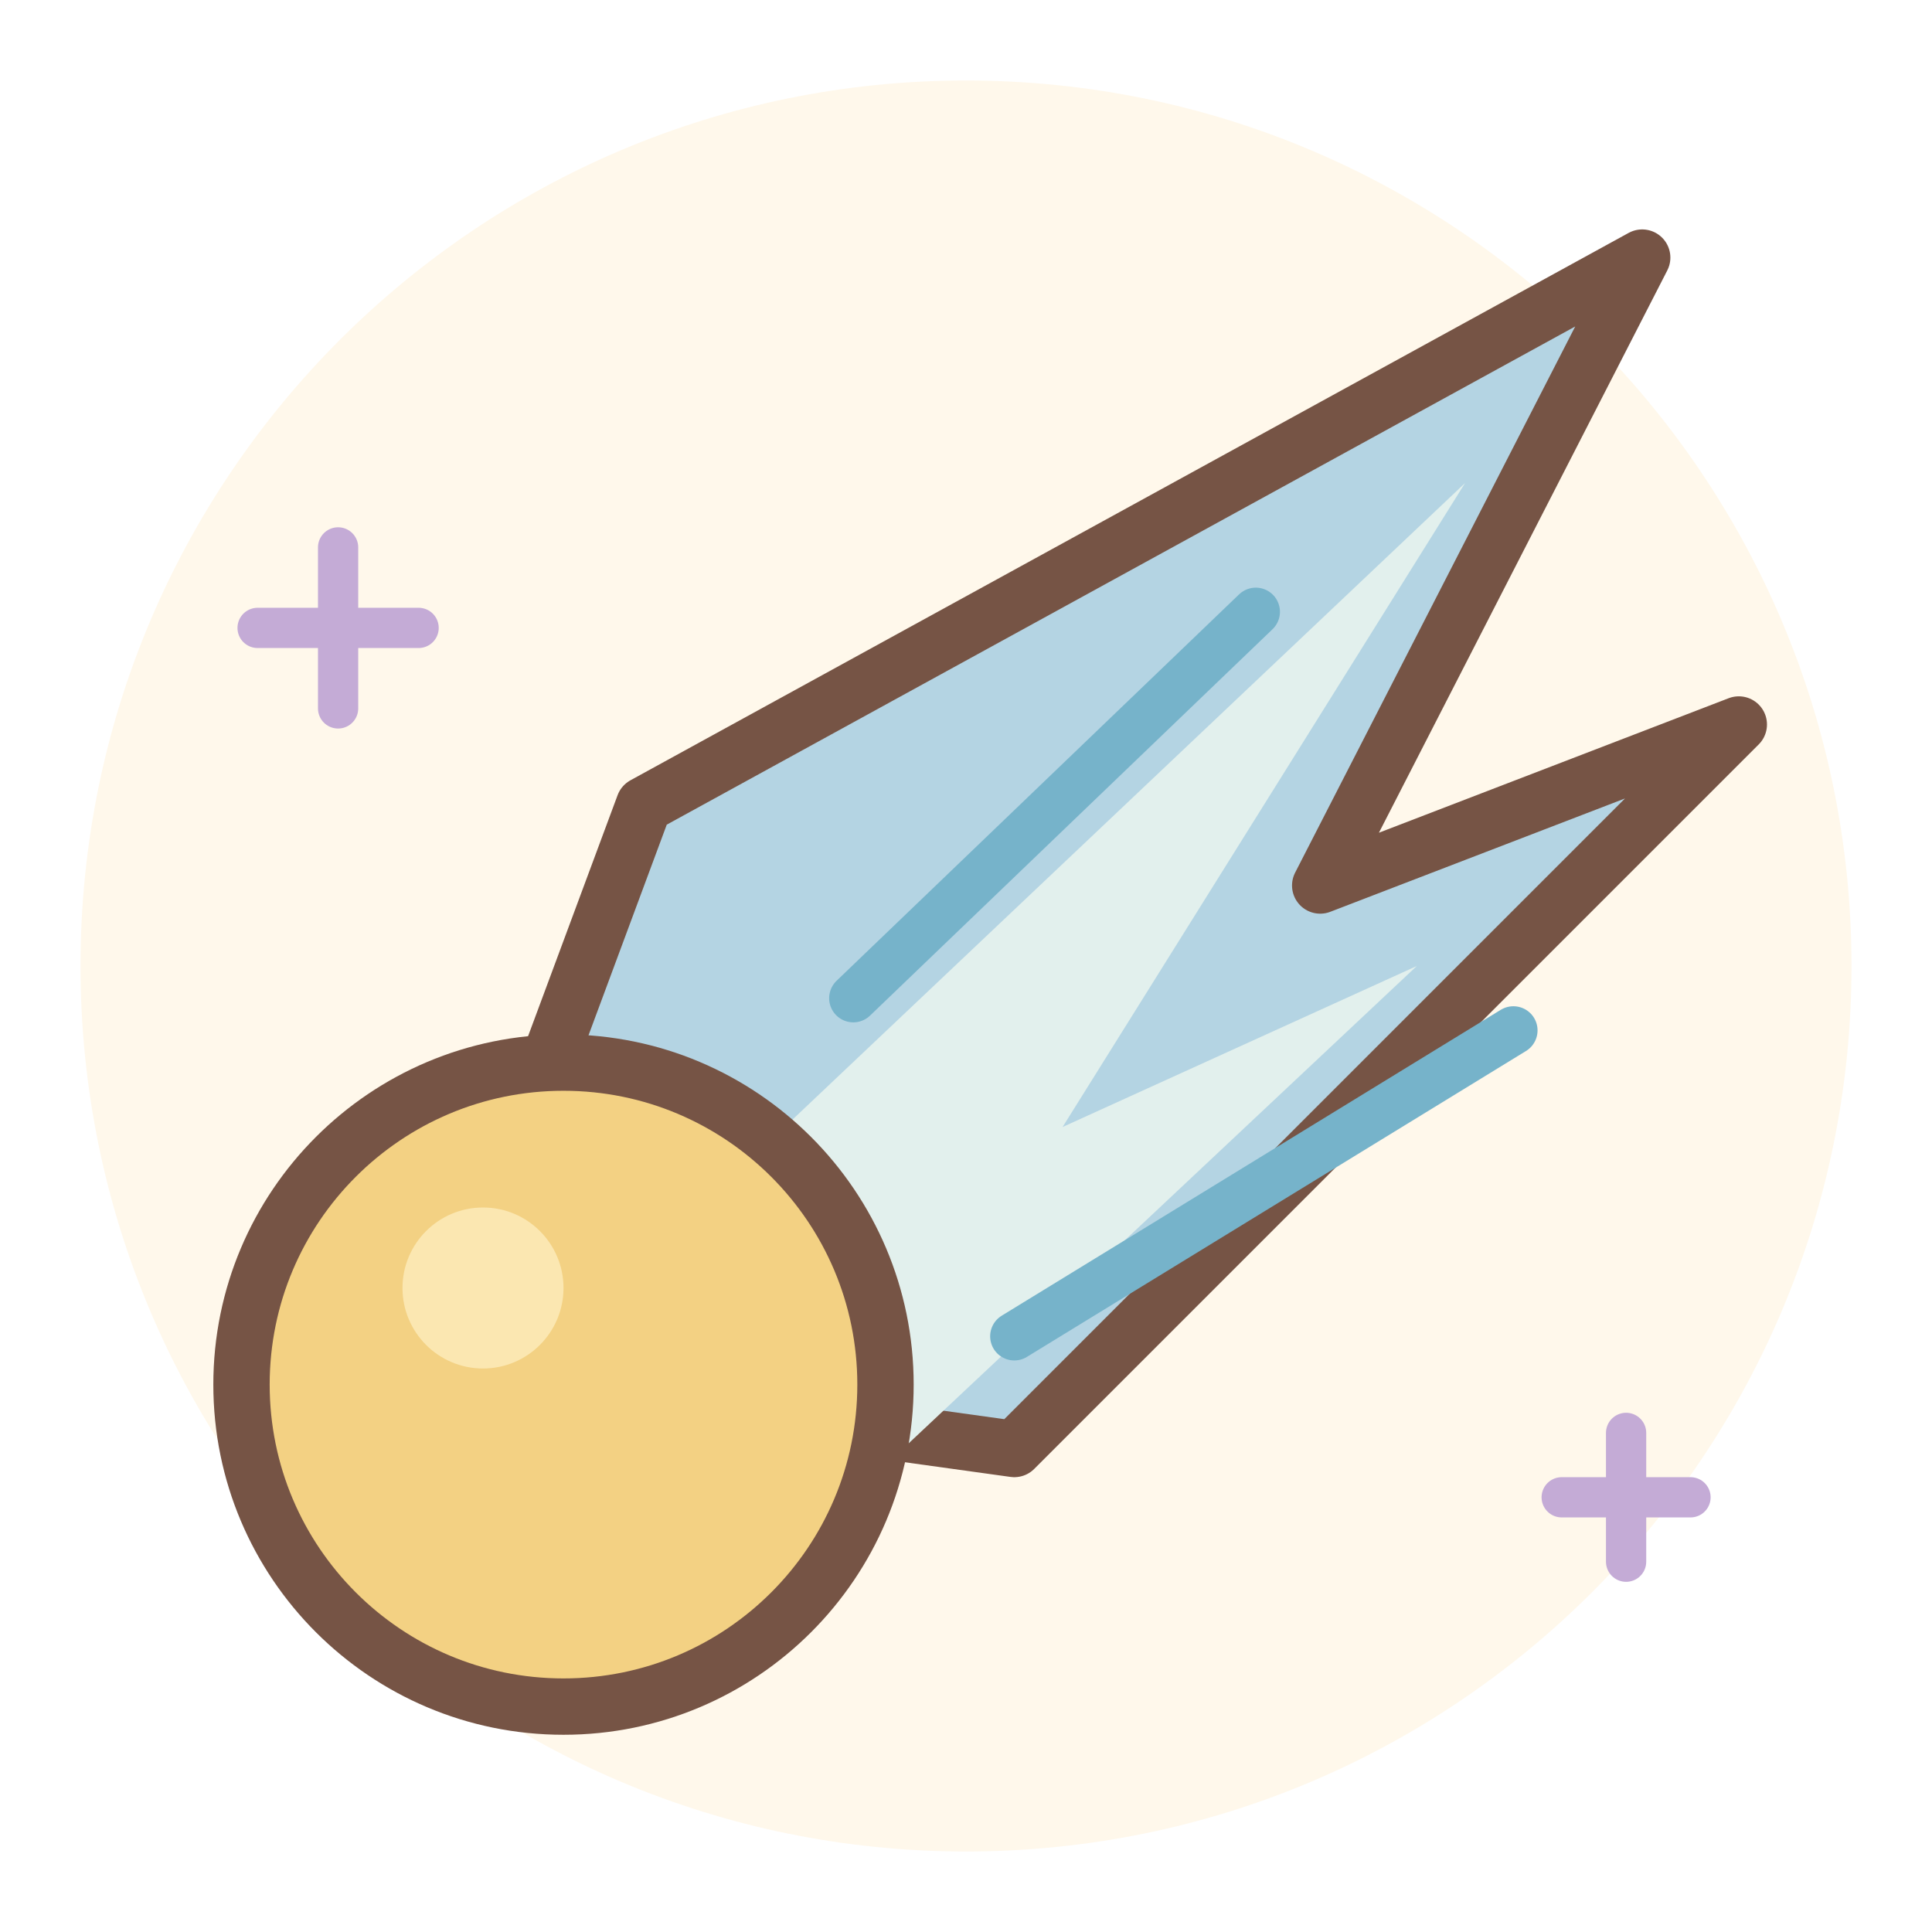
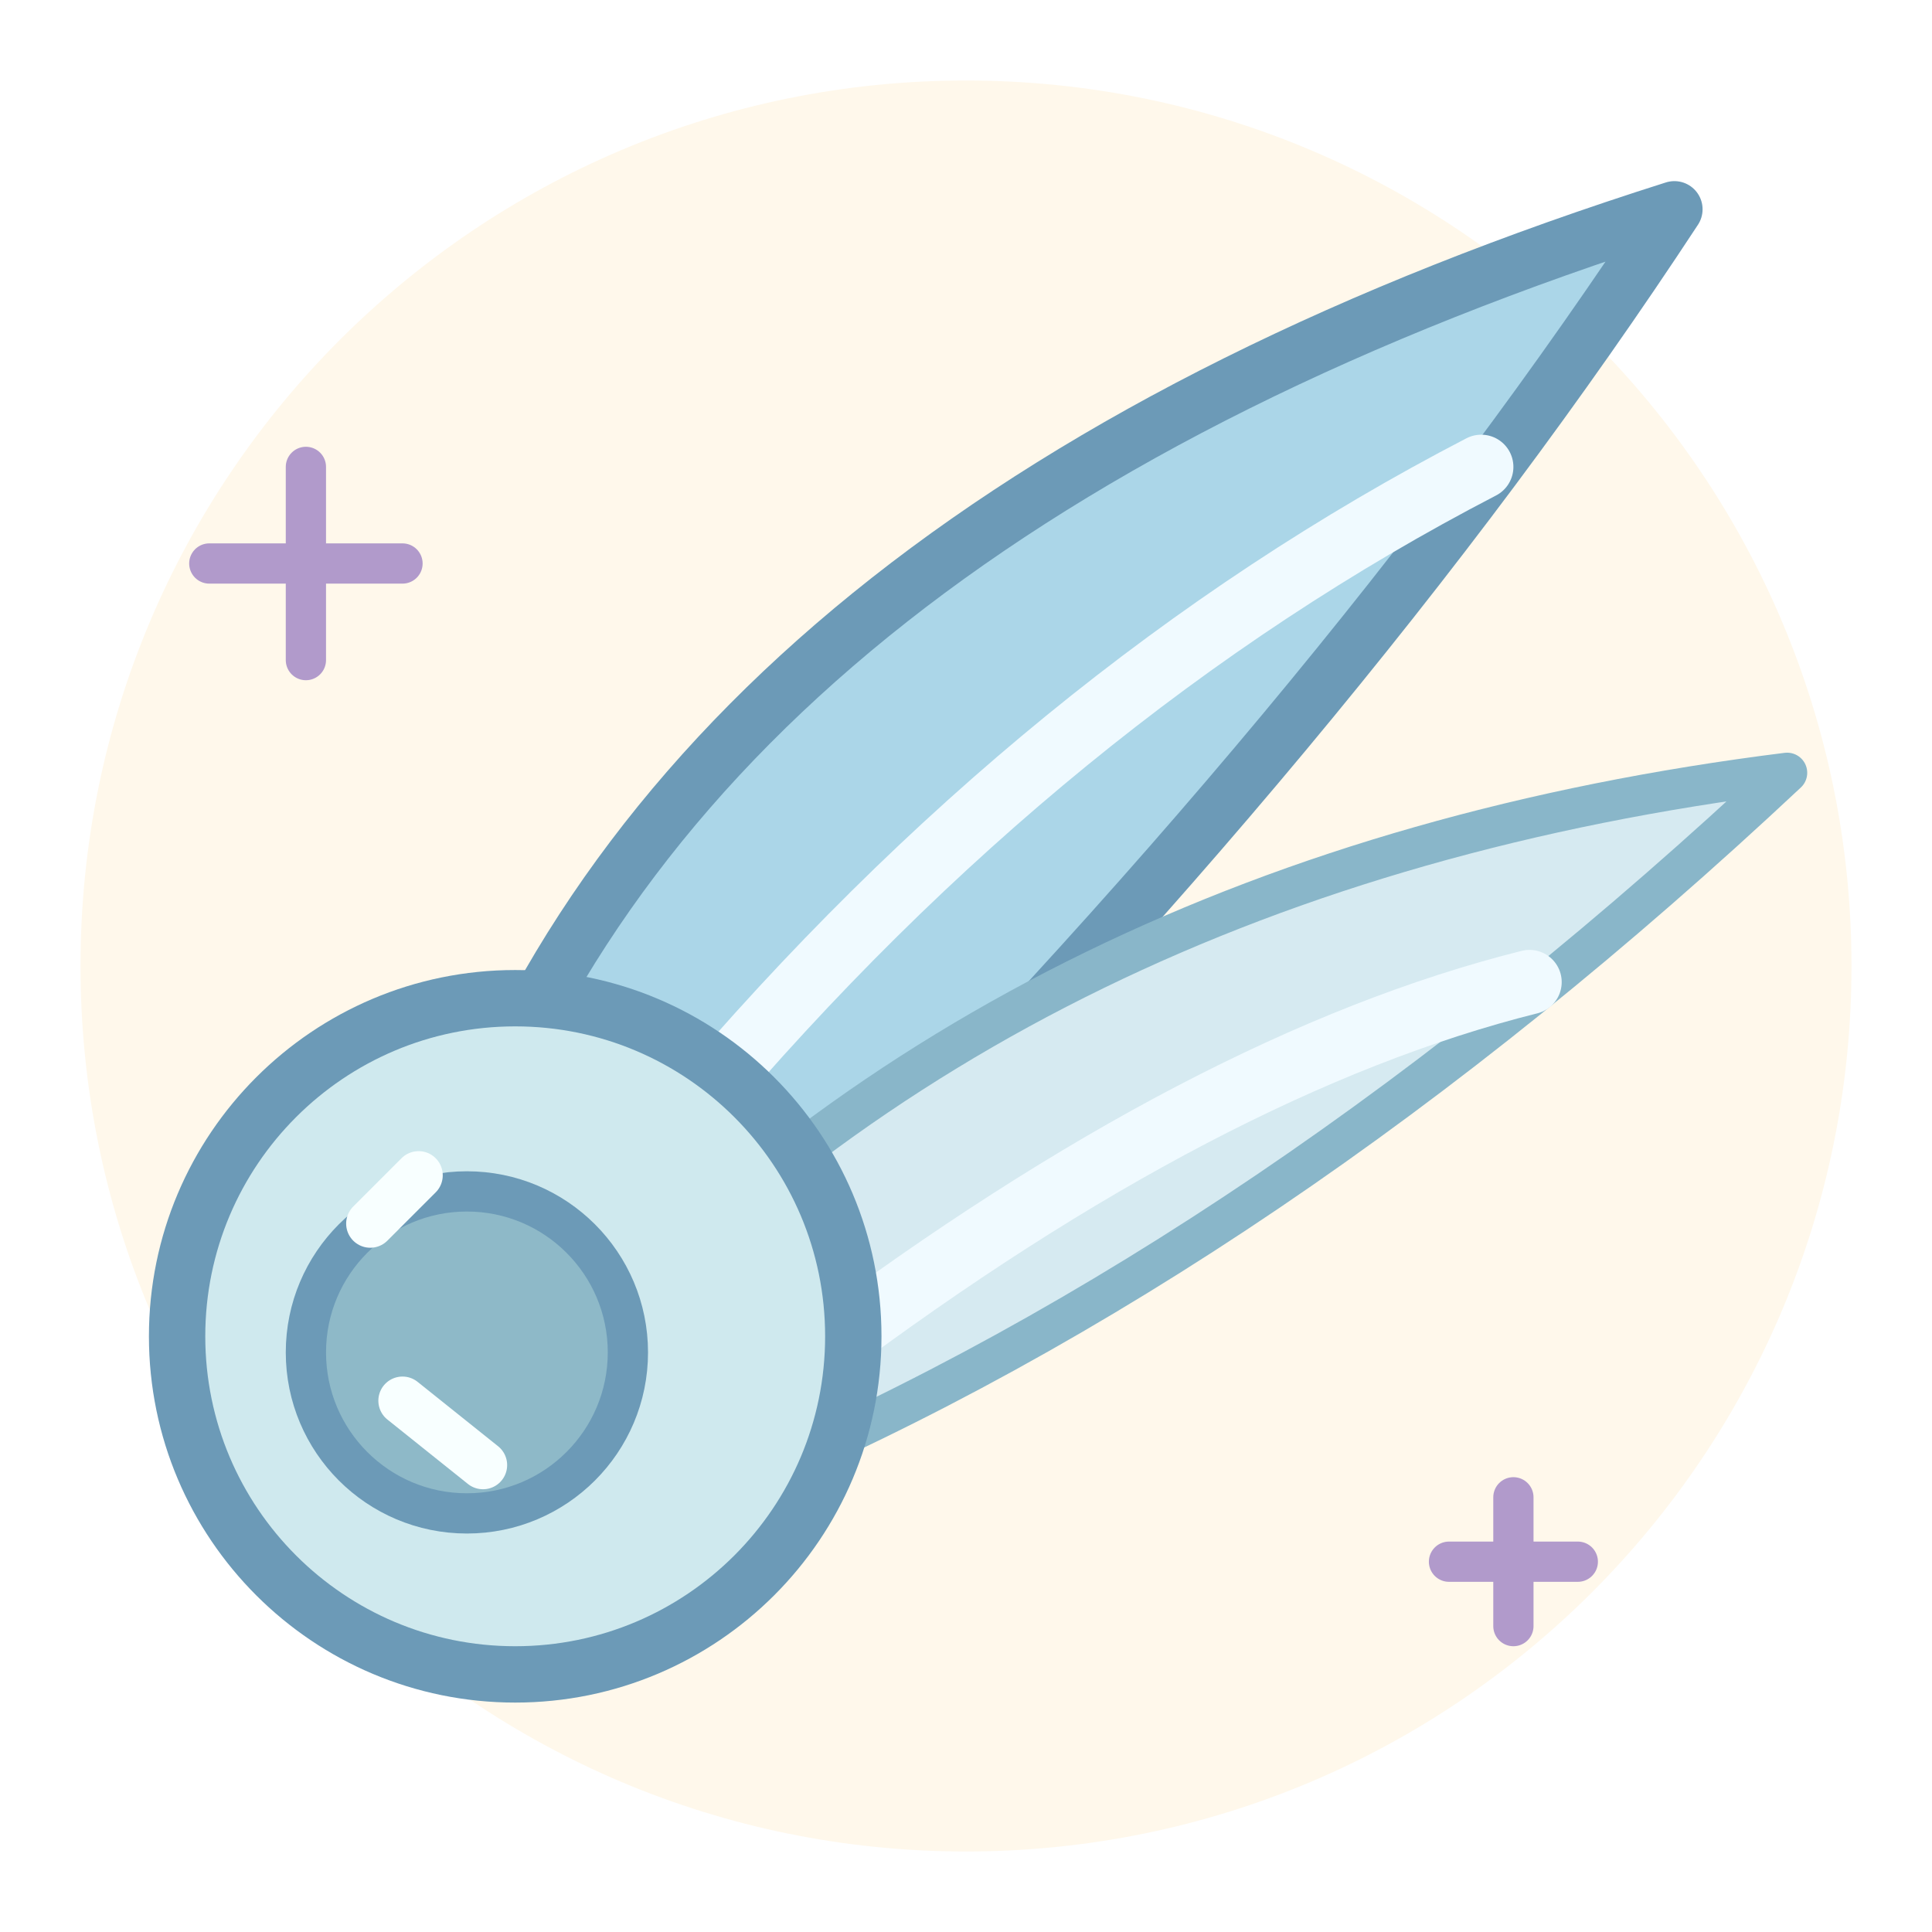
<svg xmlns="http://www.w3.org/2000/svg" viewBox="0 0 120 120" role="img" aria-labelledby="title">
  <circle cx="60" cy="60" r="55" fill="#fff8eb" />
  <g fill="none" stroke="#765445" stroke-width="3.5" stroke-linecap="round" stroke-linejoin="round">
-     <path d="M27 85 40 50 102 16 82 55 108 45 63 90Z" fill="#b4d4e3" />
-     <path d="M35 83 91 30 66 70 88 60 55 91Z" fill="#e2f0ed" stroke="none" />
-     <path d="M53 62 78 38 M63 83 94 64" stroke="#76b3ca" stroke-width="3" />
-     <circle cx="35" cy="86" r="20" fill="#f3d183" />
-     <circle cx="30" cy="80" r="5" fill="#fbe7b1" stroke="none" />
-     <path d="M21 34V44 M16 39H26 M101 89V97 M97 93H105" stroke="#c4abd6" stroke-width="2.5" />
+     <path d="M29 72 Q44 32 104 13 Q83 45 49 79Z" fill="#abd6e8" stroke="#6c9ab7" />
+     <path d="M35 85 Q63 54 111 48 Q79 78 46 92Z" fill="#d6eaf1" stroke="#89b6c9" stroke-width="2.5" />
+     <path d="M43 69 Q65 43 92 29 M51 84 Q75 66 95 61" stroke="#f0faff" stroke-width="4" />
+     <circle cx="32" cy="83" r="21" fill="#cfe9ee" stroke="#6c9ab7" />
+     <circle cx="29" cy="84" r="10" fill="#8eb9c8" stroke="#6c9ab7" stroke-width="2.5" />
+     <path d="M23 76 26 73 M25 87 30 91" stroke="#f8ffff" stroke-width="3" />
+     <path d="M19 29V41 M13 35H25 M94 93V101 M90 97H98" stroke="#b19acb" stroke-width="2.5" />
  </g>
</svg>
